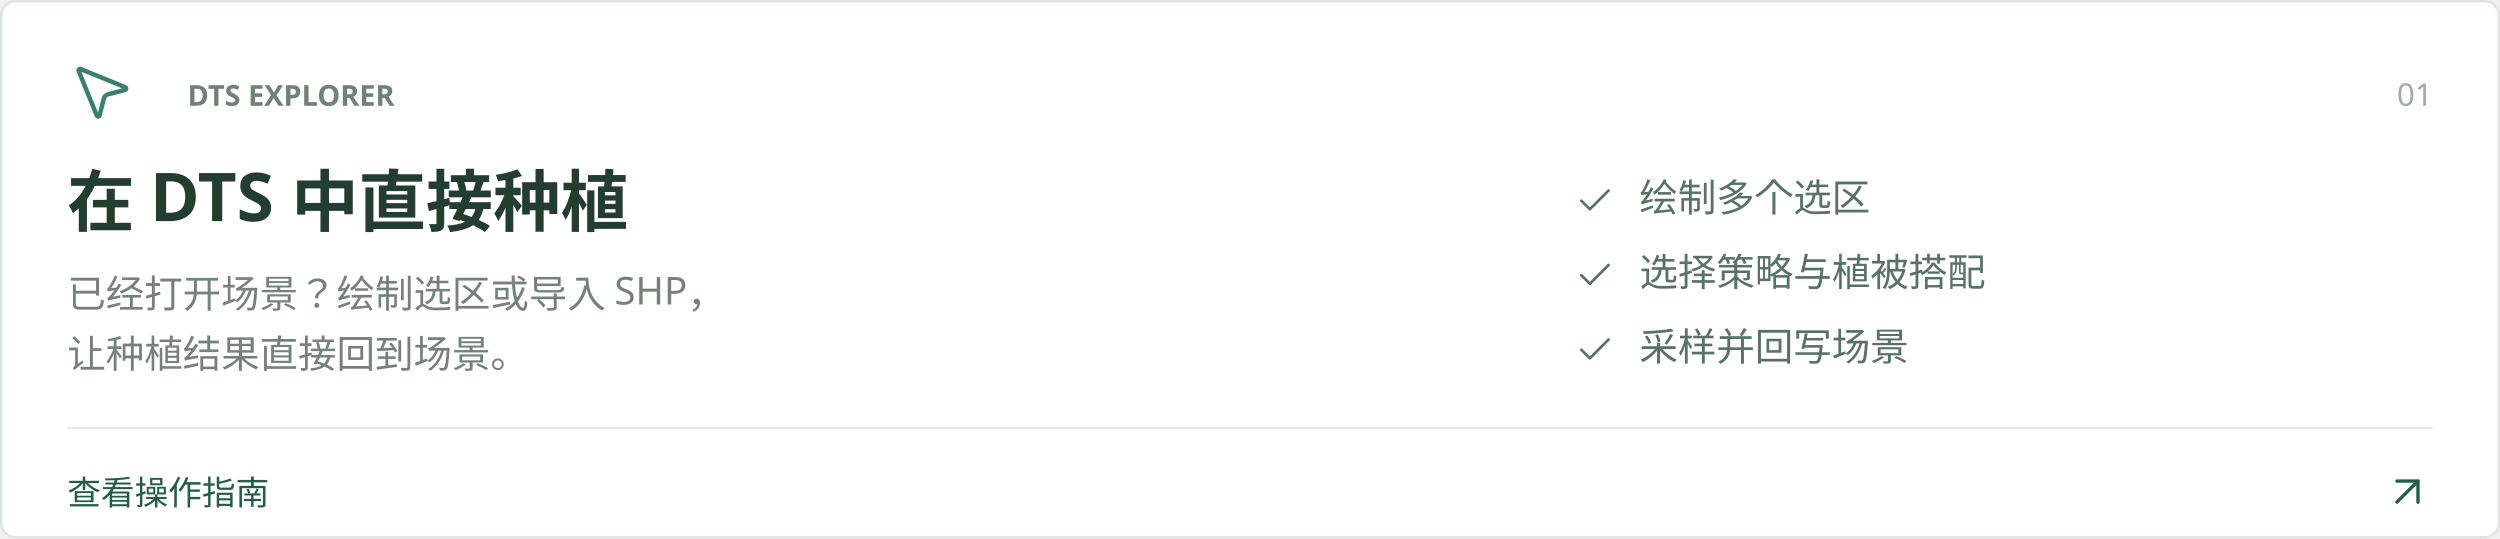
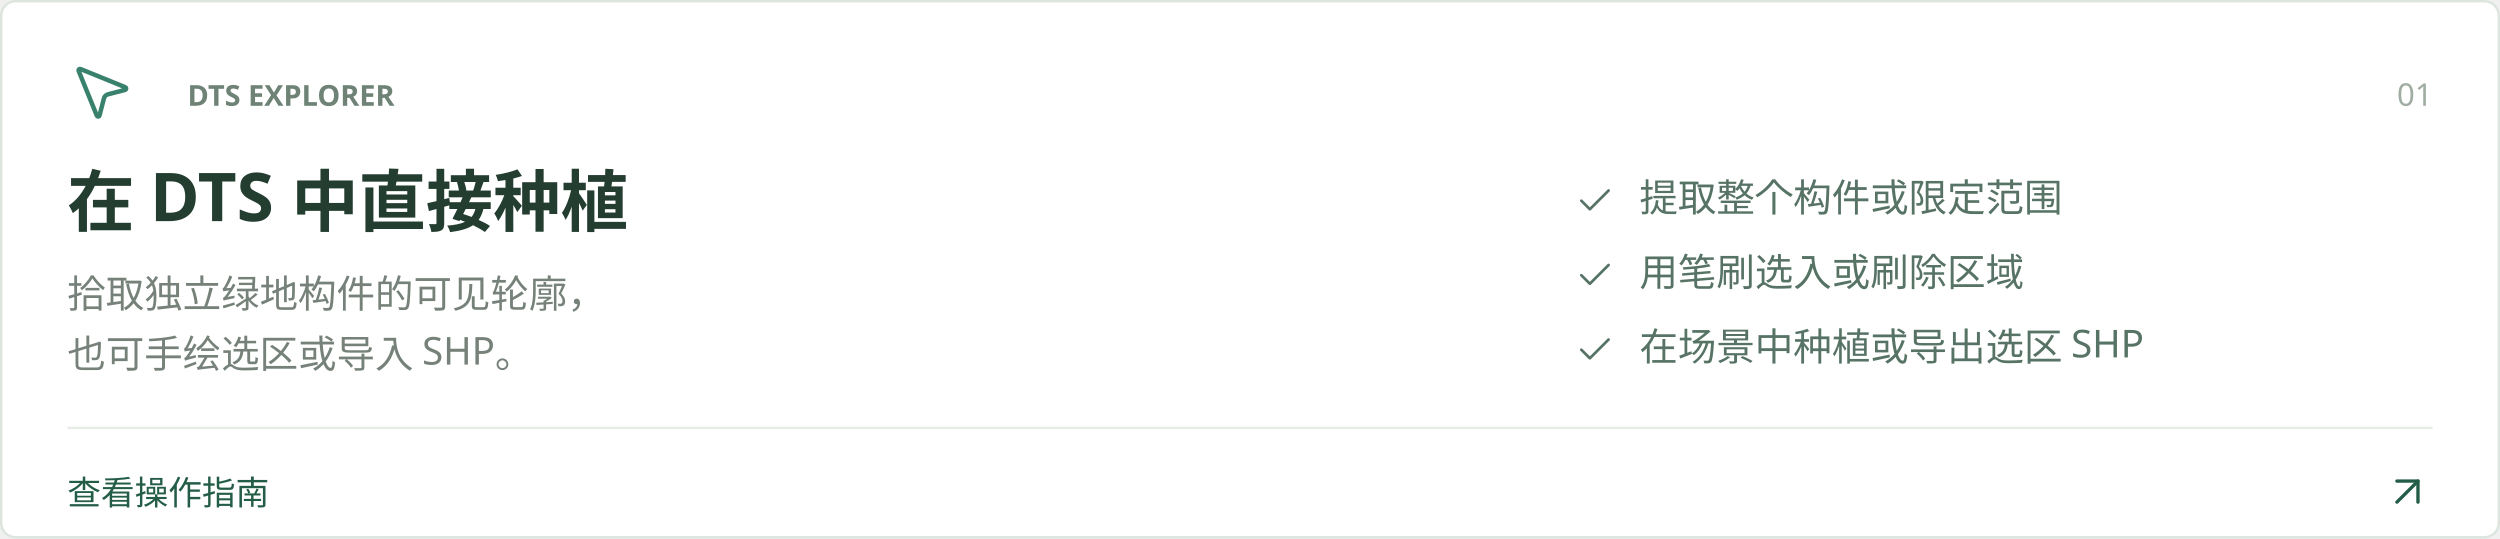
<svg xmlns="http://www.w3.org/2000/svg" width="1040" height="224" viewBox="0 0 1040 224" role="img" aria-labelledby="title desc">
  <rect x="0.5" y="0.5" width="1039" height="223" rx="6" fill="#fff" stroke="#dce5de" />
  <g font-family="Segoe UI, Microsoft YaHei, PingFang SC, sans-serif" letter-spacing="0">
    <svg width="28" height="28" viewBox="0 0 24 24" fill="none" stroke="#38816c" stroke-width="1.6" stroke-linecap="round" stroke-linejoin="round" x="28" y="24" class="lucide lucide-mouse-pointer2-icon lucide-mouse-pointer-2">
      <path d="M4.037 4.688a.495.495 0 0 1 .651-.651l16 6.5a.5.5 0 0 1-.063.947l-6.124 1.58a2 2 0 0 0-1.438 1.435l-1.579 6.126a.5.5 0 0 1-.947.063z" />
    </svg>
    <text x="1012" y="44" fill="#a0ada2" font-size="13" font-weight="400" text-anchor="end">01</text>
    <text x="78" y="44" fill="#6e8275" font-size="12" font-weight="600" text-anchor="start">DTS EXPLORER</text>
    <text x="28" y="94" fill="#243d31" font-size="28" font-weight="600" text-anchor="start">在 DTS 中直接种植</text>
-     <text x="28" y="128" fill="#768279" font-size="16" font-weight="400" text-anchor="start">已经打开场景？绘制选区或导入 SHP，</text>
-     <text x="28" y="153" fill="#768279" font-size="16" font-weight="400" text-anchor="start">让种植结果直接回到场景。</text>
+     <text x="28" y="128" fill="#768279" font-size="16" font-weight="400" text-anchor="start">拾取独立绿地构件的可见轮廓，</text>
+     <text x="28" y="153" fill="#768279" font-size="16" font-weight="400" text-anchor="start">也可手绘选区或导入 SHP。</text>
    <svg width="17" height="17" viewBox="0 0 24 24" fill="none" stroke="#567365" stroke-width="1.6" stroke-linecap="round" stroke-linejoin="round" x="655" y="75" class="lucide lucide-check-icon lucide-check">
      <path d="M20 6 9 17l-5-5" />
    </svg>
-     <text x="682" y="88" fill="#567365" font-size="16" font-weight="400" text-anchor="start">绘制多个选区</text>
+     <text x="682" y="88" fill="#567365" font-size="16" font-weight="400" text-anchor="start">提取整个构件或限定范围</text>
    <svg width="17" height="17" viewBox="0 0 24 24" fill="none" stroke="#567365" stroke-width="1.6" stroke-linecap="round" stroke-linejoin="round" x="655" y="106" class="lucide lucide-check-icon lucide-check">
      <path d="M20 6 9 17l-5-5" />
    </svg>
-     <text x="682" y="119" fill="#567365" font-size="16" font-weight="400" text-anchor="start">选择策略与植被搭配</text>
+     <text x="682" y="119" fill="#567365" font-size="16" font-weight="400" text-anchor="start">用笔刷选入或刷除区域</text>
    <svg width="17" height="17" viewBox="0 0 24 24" fill="none" stroke="#567365" stroke-width="1.6" stroke-linecap="round" stroke-linejoin="round" x="655" y="137" class="lucide lucide-check-icon lucide-check">
      <path d="M20 6 9 17l-5-5" />
    </svg>
-     <text x="682" y="150" fill="#567365" font-size="16" font-weight="400" text-anchor="start">采样并回写场景</text>
+     <text x="682" y="150" fill="#567365" font-size="16" font-weight="400" text-anchor="start">在场景中种植或导出选区 SHP</text>
    <line x1="28" y1="178" x2="1012" y2="178" stroke="#e7ede6" />
    <text x="28" y="210" fill="#245d47" font-size="14" font-weight="400" text-anchor="start">查看操作指南</text>
    <svg width="21" height="21" viewBox="0 0 24 24" fill="none" stroke="#245d47" stroke-width="1.6" stroke-linecap="round" stroke-linejoin="round" x="991" y="194" class="lucide lucide-arrow-up-right-icon lucide-arrow-up-right">
      <path d="M7 7h10v10" />
      <path d="M7 17 17 7" />
    </svg>
  </g>
</svg>
